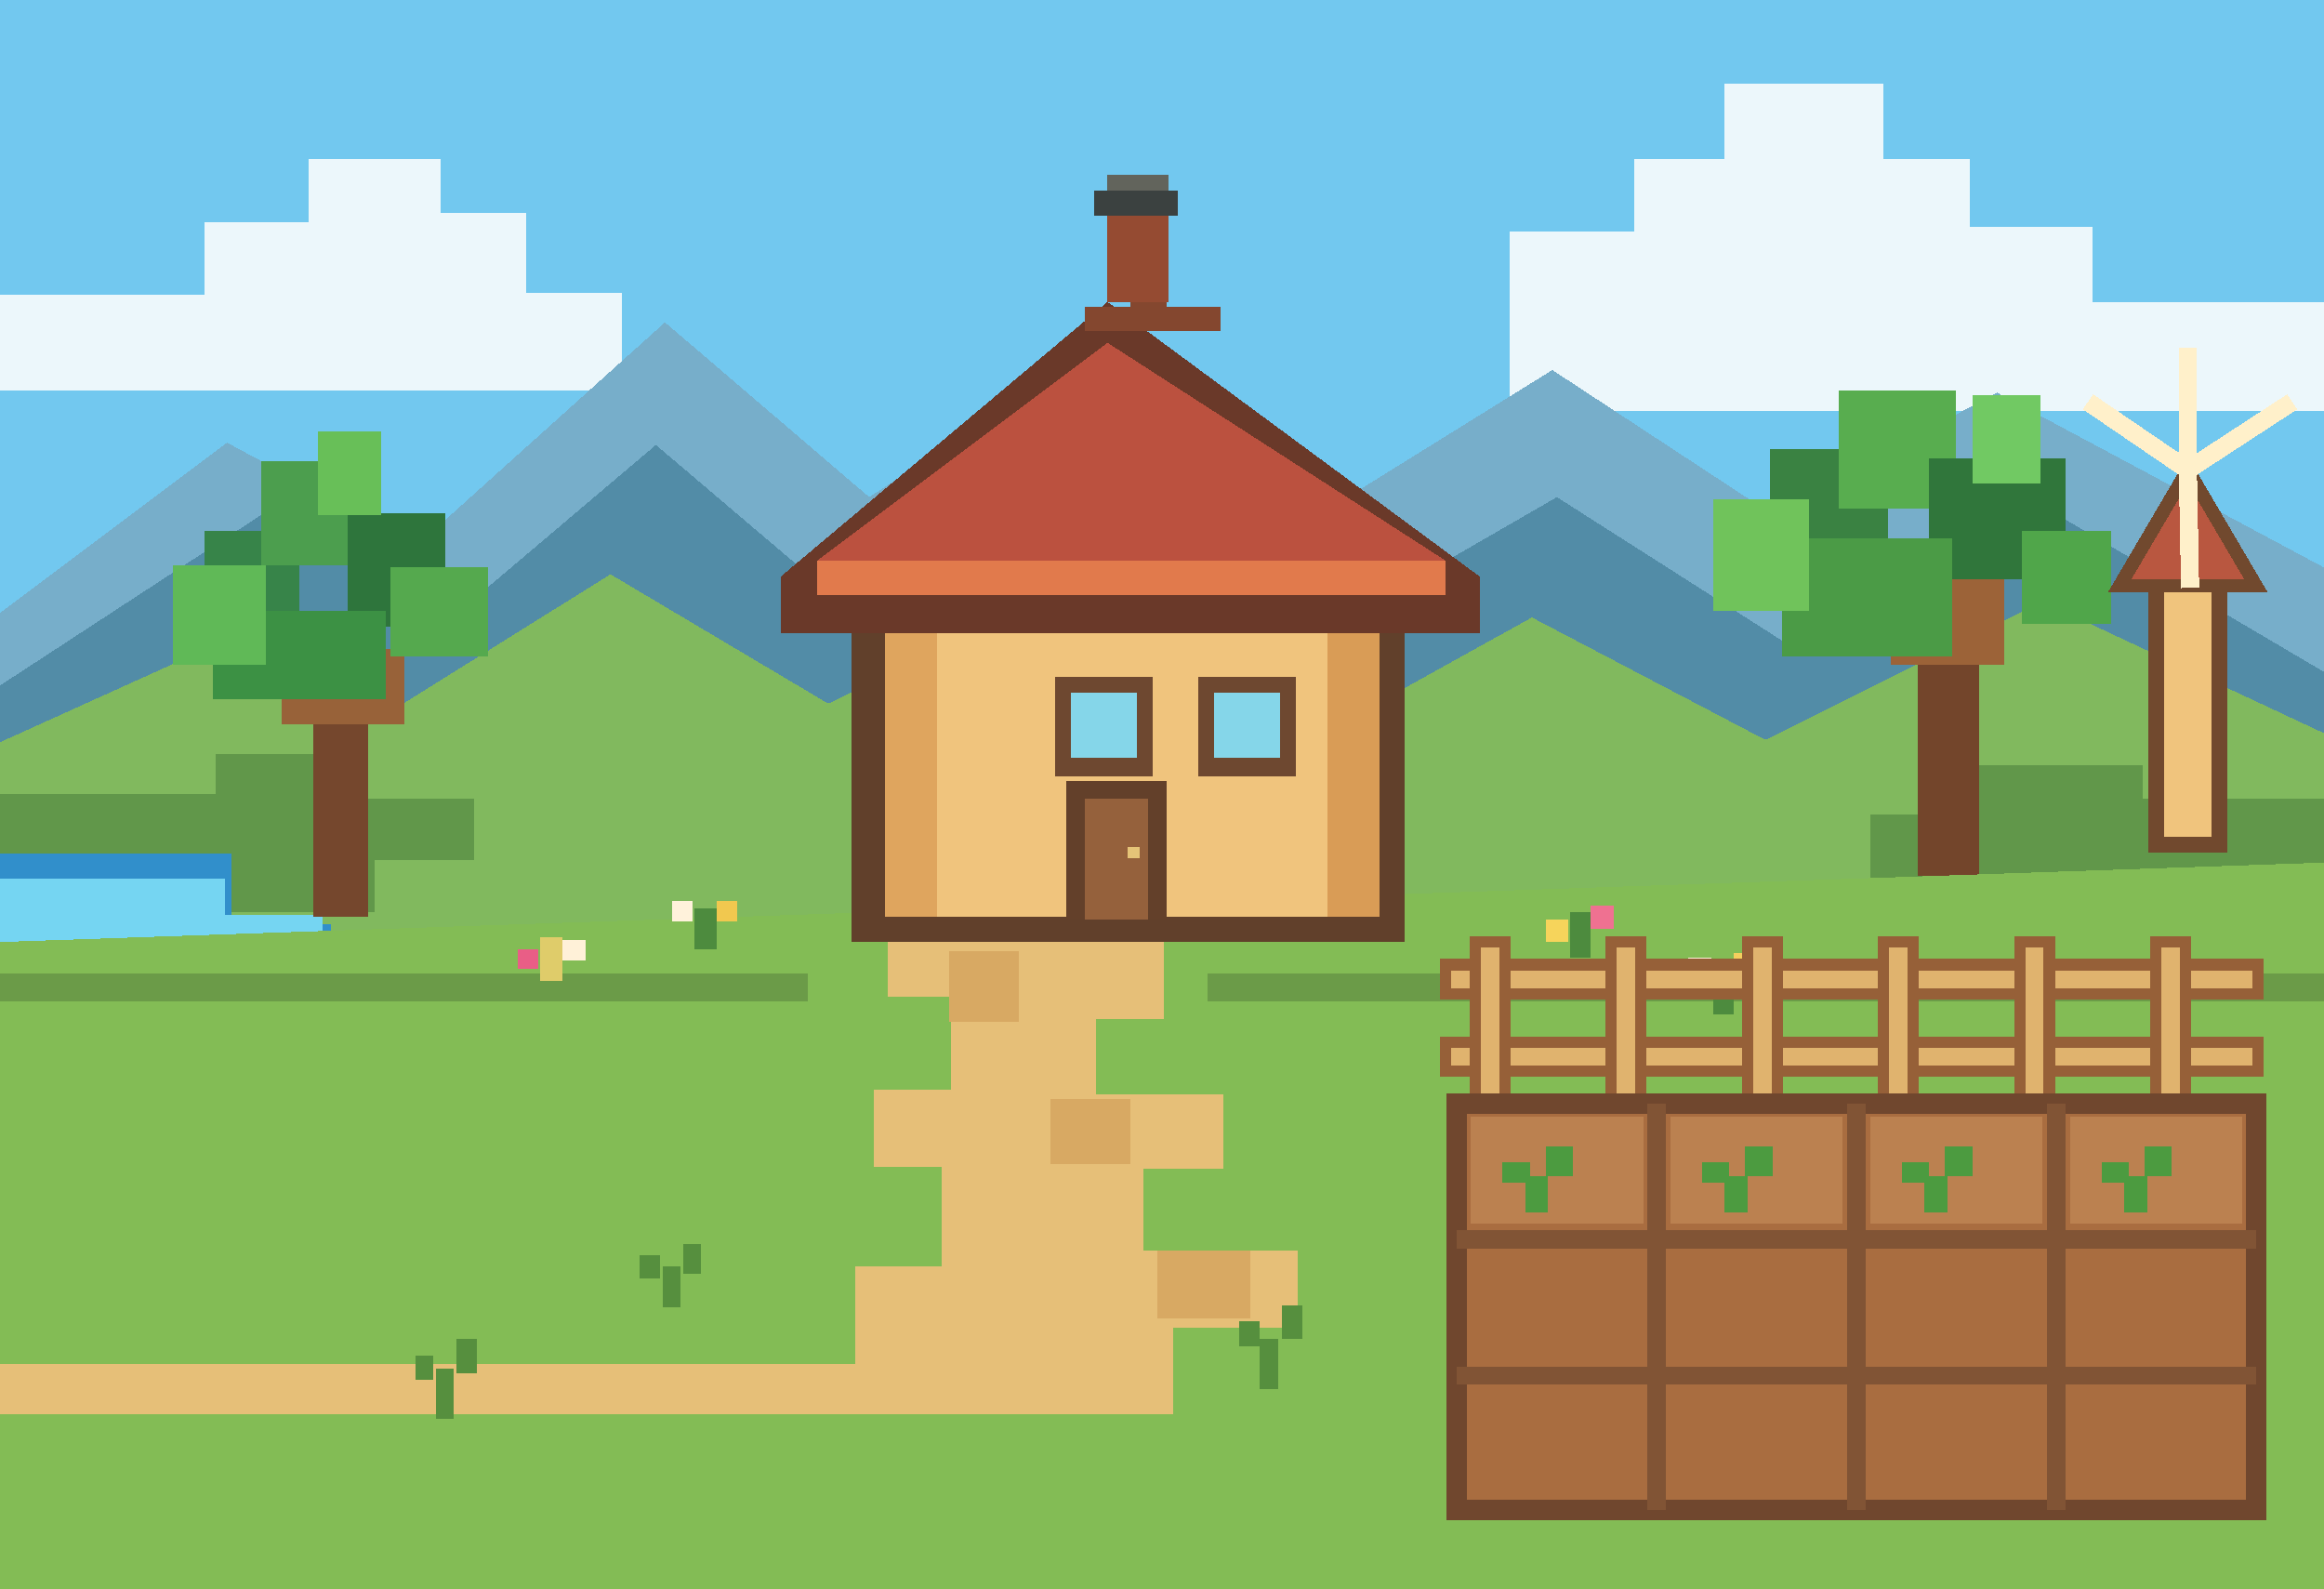
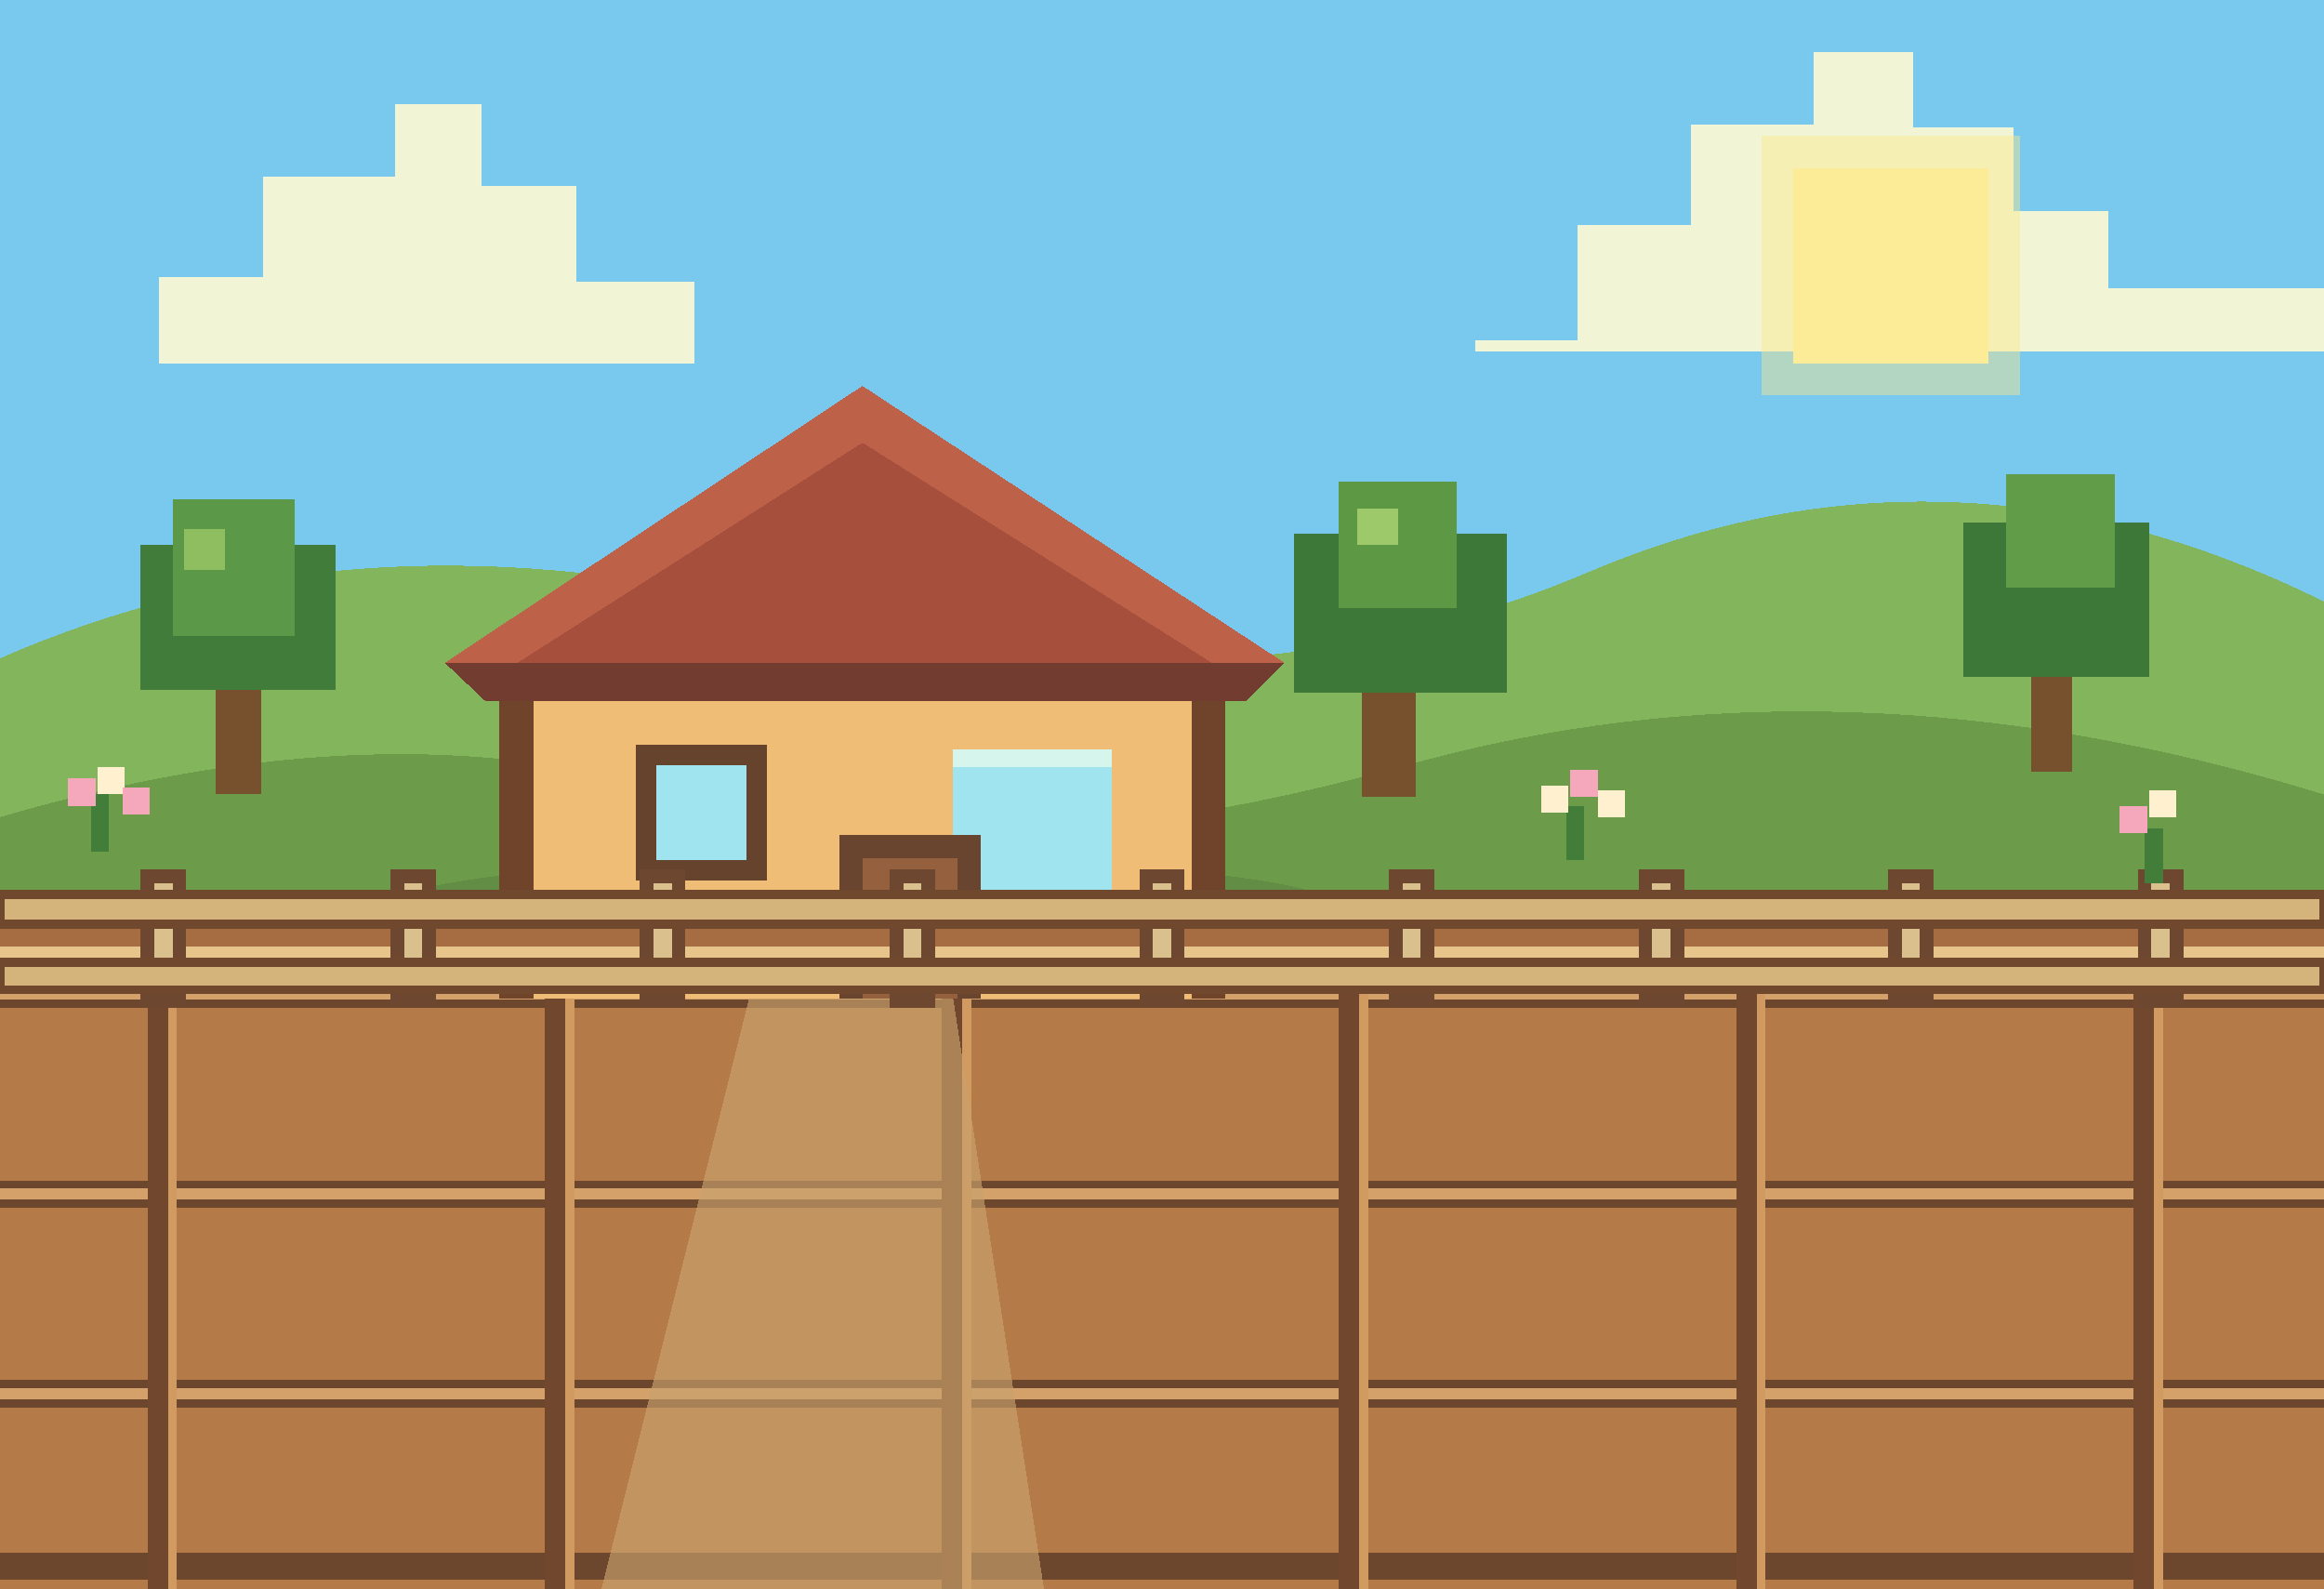
<svg xmlns="http://www.w3.org/2000/svg" viewBox="0 0 1024 700" shape-rendering="crispEdges">
-   <rect width="1024" height="700" fill="#72c8ef" />
-   <path d="M0 130h90V98h46V70h58V94h38v35h42v43H0zm665-28h55V70h40V37h70v33h38v30h54v33h102v48H665z" fill="#ecf7fb" />
-   <path d="M0 270 100 195 184 240 293 142 383 219 478 157 568 235 684 163 780 226 880 173 1024 250v220H0z" fill="#77aeca" />
-   <path d="M0 302 121 223 191 279 289 196 382 275 498 202 589 275 686 219 788 284 895 220 1024 296v176H0z" fill="#528ca7" />
-   <path d="M0 327 95 284 176 311 269 253 365 310 467 259 574 328 675 272 778 326 900 265 1024 323v190H0z" fill="#81b95e" />
-   <path d="M0 350h95v-18h56v20h58v27h-44v23H0zm824 9h48v-22h72v15h80v55h-200z" fill="#61974a" />
-   <path d="M0 376h102v31h44v39h-27v49h40v43h-55v43H0z" fill="#318fcb" />
-   <path d="M0 387h99v16h43v23h-28v26h34v18h-42v24H0z" fill="#75d5f2" />
-   <path d="M0 505h83v18h32v20H75v19H0zm13 94h75v18h40v16H13z" fill="#a5e6f7" />
-   <path d="M0 438h30v8h-30zm76 70h25v8H76zm-39 81h35v9H37z" fill="#d7f6fa" />
+   <rect width="1024" height="700" fill="#79c9ef" />
+   <path d="M0 160h70v-38h46V78h58V46h38v36h42v42h52v36H0zm650-10h45V99h50V55h54V23h44v33h44v37h42v34h95v28H650z" fill="#f2f5d5" />
+   <rect x="790" y="74" width="86" height="86" fill="#fff1a0" />
+   <rect x="776" y="60" width="114" height="114" fill="#f8e68c" opacity=".45" />
+   <path d="M0 290Q160 220 350 270T700 252T1024 265V700H0Z" fill="#83b65c" />
+   <path d="M0 360Q170 310 300 350T620 337T1024 350V700H0Z" fill="#6c9c49" />
+   <path d="M0 430h1024v270H0z" fill="#b47b49" />
+   <path d="M0 438h1024M0 526h1024M0 614h1024M0 690h1024" stroke="#6d462e" stroke-width="12" />
+   <path d="M0 438h1024M0 526h1024M0 614h1024" stroke="#d5a16a" stroke-width="5" />
+   <path d="M70 438v262M245 438v262M420 438v262M595 438v262M770 438v262M945 438v262" stroke="#71482e" stroke-width="10" />
+   <path d="M76 438v262M251 438v262M426 438v262M601 438v262M776 438v262M951 438v262" stroke="#d19a61" stroke-width="4" />
  <g>
-     <rect x="138" y="300" width="24" height="104" fill="#75472d" />
-     <rect x="124" y="286" width="54" height="33" fill="#986239" />
-     <rect x="90" y="234" width="42" height="50" fill="#378449" />
-     <rect x="115" y="203" width="44" height="46" fill="#4c9e4e" />
-     <rect x="153" y="226" width="43" height="50" fill="#2e753c" />
-     <rect x="94" y="269" width="76" height="39" fill="#3c9144" />
-     <rect x="76" y="249" width="41" height="44" fill="#60b957" />
-     <rect x="140" y="190" width="28" height="37" fill="#68bf58" />
-     <rect x="172" y="250" width="43" height="39" fill="#55a94e" />
-     <rect x="845" y="267" width="27" height="119" fill="#73452b" />
-     <rect x="833" y="255" width="50" height="38" fill="#9c6338" />
-     <rect x="780" y="198" width="52" height="53" fill="#3a8242" />
-     <rect x="810" y="172" width="52" height="52" fill="#58ad4f" />
-     <rect x="850" y="202" width="60" height="53" fill="#30763b" />
-     <rect x="785" y="237" width="75" height="52" fill="#4b9b46" />
-     <rect x="755" y="220" width="42" height="49" fill="#70c35b" />
-     <rect x="869" y="174" width="30" height="39" fill="#71c963" />
-     <rect x="891" y="234" width="39" height="41" fill="#50a64a" />
+     <rect x="95" y="270" width="20" height="80" fill="#77502e" />
+     <rect x="62" y="240" width="86" height="64" fill="#427c3b" />
+     <rect x="76" y="220" width="54" height="60" fill="#5b9847" />
+     <rect x="81" y="233" width="18" height="18" fill="#8fbe60" />
+     <rect x="600" y="276" width="24" height="75" fill="#77502e" />
+     <rect x="570" y="235" width="94" height="70" fill="#3d7839" />
+     <rect x="590" y="212" width="52" height="56" fill="#5d9945" />
+     <rect x="598" y="224" width="18" height="16" fill="#9dc96b" />
+     <rect x="895" y="266" width="18" height="74" fill="#77502e" />
+     <rect x="865" y="230" width="82" height="68" fill="#3d7839" />
+     <rect x="884" y="209" width="48" height="50" fill="#619c49" />
  </g>
-   <path d="M0 415 1024 380v320H0z" fill="#83bc55" />
-   <path d="M420 337h72v34h-27v44h48v34h-30v33h56v33h-35v36h68v34h-55v38H0v-22h377v-43h38v-44h-30v-34h34v-41h-28v-33h39v-40h-36v-34h38z" fill="#e6bf78" />
-   <path d="M430 356h31v30h-31zm-12 63h31v31h-31zm45 65h35v29h-35zm47 67h41v30h-41z" fill="#d8a963" />
+   <ellipse cx="380" cy="400" rx="210" ry="22" fill="#476b39" opacity=".3" />
+   <rect x="220" y="286" width="320" height="154" fill="#70432b" />
+   <rect x="235" y="292" width="290" height="148" fill="#f0bd76" />
+   <rect x="235" y="292" width="290" height="16" fill="#ffe0a1" />
+   <path d="M196 292L380 170 566 292Z" fill="#a64f3d" />
+   <path d="M196 292h370l-17 17H214Z" fill="#733c30" />
+   <path d="M380 170l186 122h-32L380 195 228 292h-32Z" fill="#bd6149" />
+   <rect x="280" y="328" width="58" height="60" fill="#66432d" />
+   <rect x="289" y="337" width="40" height="42" fill="#9fe4ef" />
+   <rect x="420" y="330" width="70" height="72" fill="#9fe4ef" />
+   <rect x="420" y="330" width="70" height="8" fill="#d5f5ed" />
+   <rect x="370" y="368" width="62" height="72" fill="#69442e" />
+   <rect x="380" y="378" width="42" height="62" fill="#95603d" />
+   <rect x="408" y="400" width="5" height="5" fill="#f8d27b" />
+   <path d="M330 440L420 440 460 700H265Z" fill="#c9a16b" opacity=".65" />
+   <path d="M0 415h1024v14H0z" fill="#e7c58a" />
+   <path d="M0 408h1024v9H0z" fill="#a76d42" />
+   <g fill="#d9c08c" stroke="#6d472f" stroke-width="6">
+     <rect x="65" y="386" width="14" height="55" />
+     <rect x="175" y="386" width="14" height="55" />
+     <rect x="285" y="386" width="14" height="55" />
+     <rect x="395" y="386" width="14" height="55" />
+     <rect x="505" y="386" width="14" height="55" />
+     <rect x="615" y="386" width="14" height="55" />
+     <rect x="725" y="386" width="14" height="55" />
+     <rect x="835" y="386" width="14" height="55" />
+     <rect x="945" y="386" width="14" height="55" />
+   </g>
+   <path d="M0 394h1024v13H0zM0 424h1024v12H0z" fill="#d5b47b" stroke="#70482d" stroke-width="4" />
  <g>
-     <rect x="375" y="235" width="244" height="180" fill="#61402b" />
-     <rect x="390" y="248" width="218" height="156" fill="#f0c47d" />
-     <rect x="390" y="248" width="23" height="156" fill="#dfa55e" />
-     <rect x="585" y="248" width="23" height="156" fill="#d99c56" />
-     <path d="M344 254 488 133 652 254v25H344z" fill="#6a3929" />
-     <path d="M360 247 488 151 637 247z" fill="#bb513f" />
-     <path d="M360 247h277v15H360z" fill="#e17a4c" />
-     <rect x="465" y="298" width="43" height="44" fill="#6e4830" />
-     <rect x="472" y="305" width="29" height="29" fill="#85d6e9" />
-     <rect x="528" y="298" width="43" height="44" fill="#6e4830" />
-     <rect x="535" y="305" width="29" height="29" fill="#85d6e9" />
-     <rect x="470" y="344" width="44" height="61" fill="#63402a" />
-     <rect x="478" y="352" width="28" height="53" fill="#95613c" />
-     <rect x="497" y="373" width="5" height="5" fill="#e5c478" />
-     <path d="M478 135h20v-28h16v28h24v11h-60z" fill="#84472f" />
-     <rect x="488" y="93" width="27" height="40" fill="#954b32" />
-     <rect x="482" y="84" width="37" height="11" fill="#3b4140" />
-     <rect x="488" y="77" width="27" height="7" fill="#62645c" />
-   </g>
-   <path d="M0 429h356v12H0zm532 0h492v12H532z" fill="#6b9b48" />
-   <g>
-     <rect x="238" y="413" width="10" height="19" fill="#dfcc6a" />
-     <rect x="228" y="418" width="9" height="9" fill="#e95e86" />
-     <rect x="248" y="414" width="10" height="9" fill="#fff1d8" />
-     <rect x="692" y="402" width="9" height="20" fill="#4d8b3e" />
-     <rect x="681" y="405" width="10" height="10" fill="#f6d45b" />
-     <rect x="701" y="399" width="10" height="10" fill="#ef7191" />
-     <rect x="755" y="429" width="9" height="18" fill="#4d8b3e" />
-     <rect x="744" y="422" width="10" height="10" fill="#fff2db" />
-     <rect x="764" y="420" width="10" height="10" fill="#f4cf5e" />
-     <rect x="306" y="400" width="10" height="18" fill="#4d8b3e" />
-     <rect x="296" y="397" width="9" height="9" fill="#fff2db" />
-     <rect x="316" y="397" width="9" height="9" fill="#f1c84f" />
-   </g>
-   <g fill="#e0b36e" stroke="#966038" stroke-width="5">
-     <rect x="637" y="425" width="358" height="13" />
-     <rect x="637" y="459" width="358" height="13" />
-     <rect x="650" y="415" width="13" height="72" />
-     <rect x="710" y="415" width="13" height="72" />
-     <rect x="770" y="415" width="13" height="72" />
-     <rect x="830" y="415" width="13" height="72" />
-     <rect x="890" y="415" width="13" height="72" />
-     <rect x="950" y="415" width="13" height="72" />
-   </g>
-   <rect x="642" y="486" width="352" height="179" fill="#a96d40" stroke="#70472e" stroke-width="9" />
-   <path d="M642 546h352M642 606h352M730 486v179M818 486v179M906 486v179" stroke="#815435" stroke-width="8" />
-   <path d="M648 492h76v47h-76zm88 0h76v47h-76zm88 0h76v47h-76zm88 0h76v47h-76z" fill="#bb8150" />
-   <g fill="#4c9b40">
-     <rect x="672" y="518" width="10" height="16" />
-     <rect x="662" y="512" width="12" height="9" />
-     <rect x="681" y="505" width="12" height="13" />
-     <rect x="760" y="518" width="10" height="16" />
-     <rect x="750" y="512" width="12" height="9" />
-     <rect x="769" y="505" width="12" height="13" />
-     <rect x="848" y="518" width="10" height="16" />
-     <rect x="838" y="512" width="12" height="9" />
-     <rect x="857" y="505" width="12" height="13" />
-     <rect x="936" y="518" width="10" height="16" />
-     <rect x="926" y="512" width="12" height="9" />
-     <rect x="945" y="505" width="12" height="13" />
-   </g>
-   <rect x="950" y="255" width="28" height="117" fill="#f0c47d" stroke="#71492e" stroke-width="7" />
-   <path d="M934 258 964 207 994 258z" fill="#b95740" stroke="#71492e" stroke-width="6" />
-   <path d="M964 207V153M964 207l46-30M964 207l-44-30M964 207l1 52" stroke="#fff0ca" stroke-width="8" />
-   <g fill="#568f3e">
-     <rect x="192" y="603" width="8" height="22" />
-     <rect x="183" y="597" width="8" height="11" />
-     <rect x="201" y="590" width="9" height="15" />
-     <rect x="292" y="558" width="8" height="18" />
-     <rect x="282" y="553" width="9" height="10" />
-     <rect x="301" y="548" width="8" height="13" />
-     <rect x="555" y="590" width="8" height="22" />
-     <rect x="546" y="582" width="9" height="11" />
-     <rect x="565" y="575" width="9" height="15" />
+     <rect x="40" y="350" width="8" height="25" fill="#427d3a" />
+     <rect x="30" y="343" width="12" height="12" fill="#f5a8bb" />
+     <rect x="43" y="338" width="12" height="12" fill="#fff0d0" />
+     <rect x="54" y="347" width="12" height="12" fill="#f5a8bb" />
+     <rect x="690" y="355" width="8" height="24" fill="#427d3a" />
+     <rect x="679" y="346" width="12" height="12" fill="#fff0d0" />
+     <rect x="692" y="339" width="12" height="12" fill="#f5a8bb" />
+     <rect x="704" y="348" width="12" height="12" fill="#fff0d0" />
+     <rect x="945" y="365" width="8" height="24" fill="#427d3a" />
+     <rect x="934" y="355" width="12" height="12" fill="#f5a8bb" />
+     <rect x="947" y="348" width="12" height="12" fill="#fff0d0" />
  </g>
</svg>
